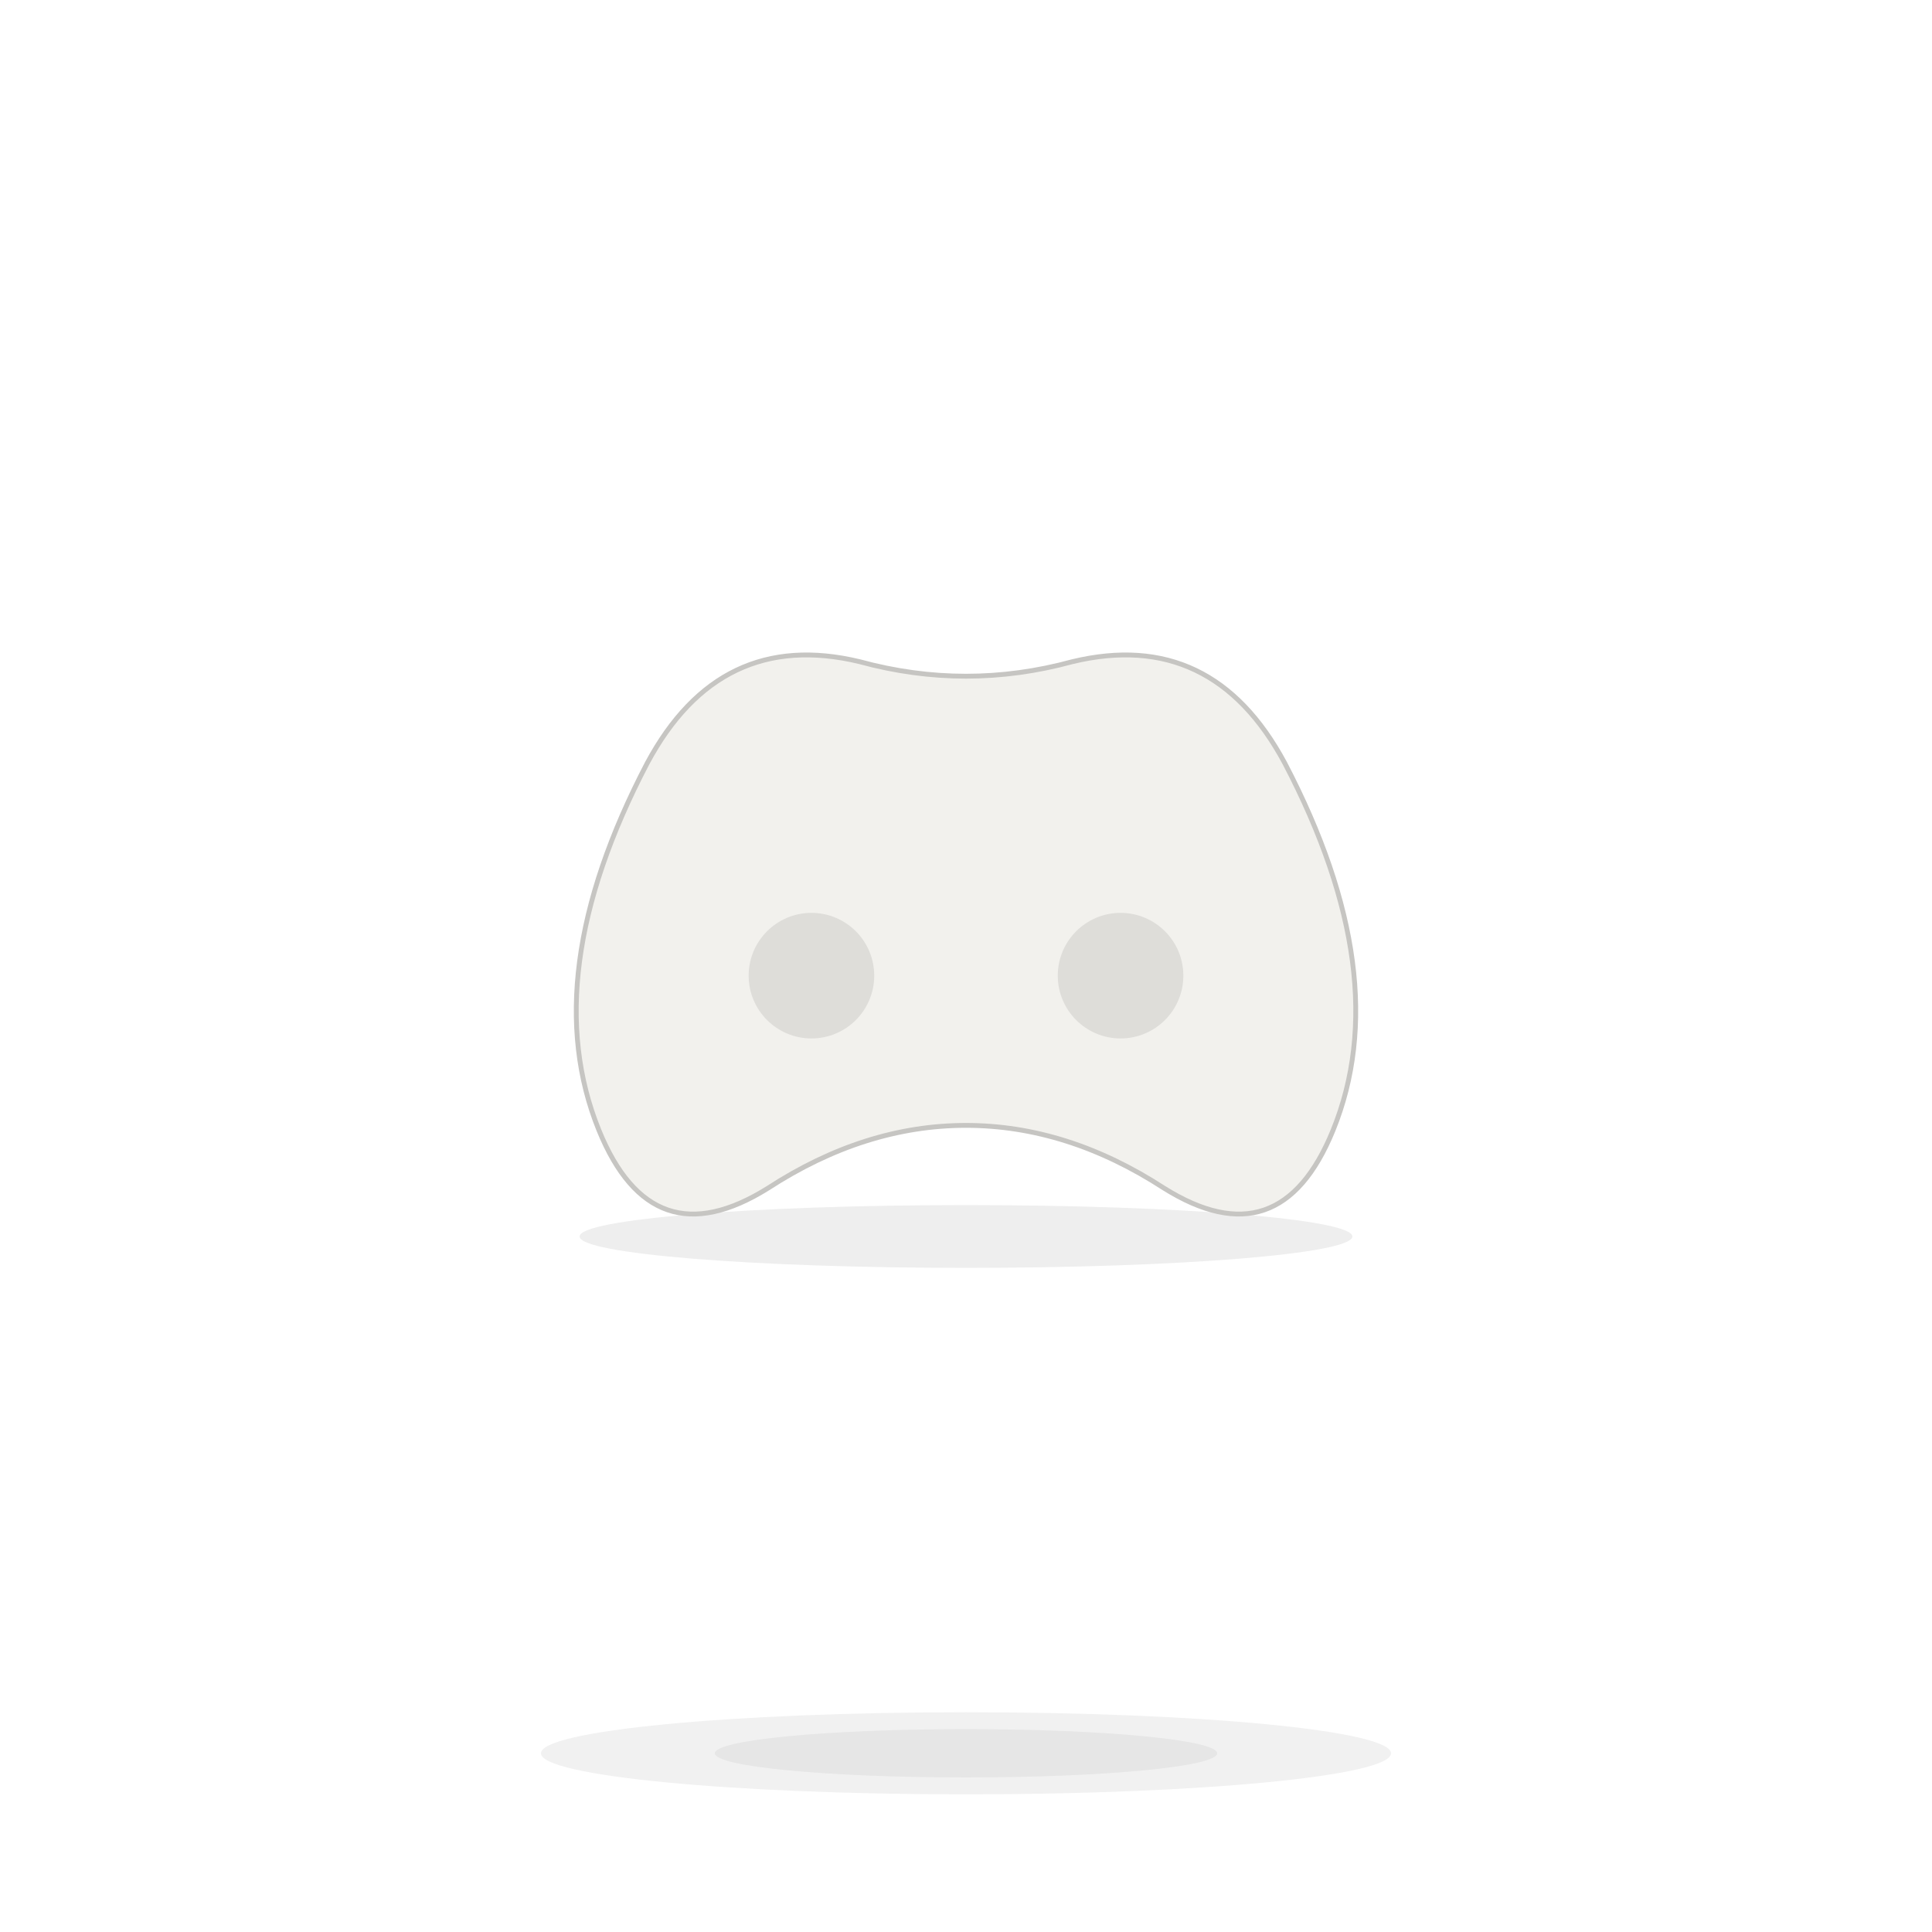
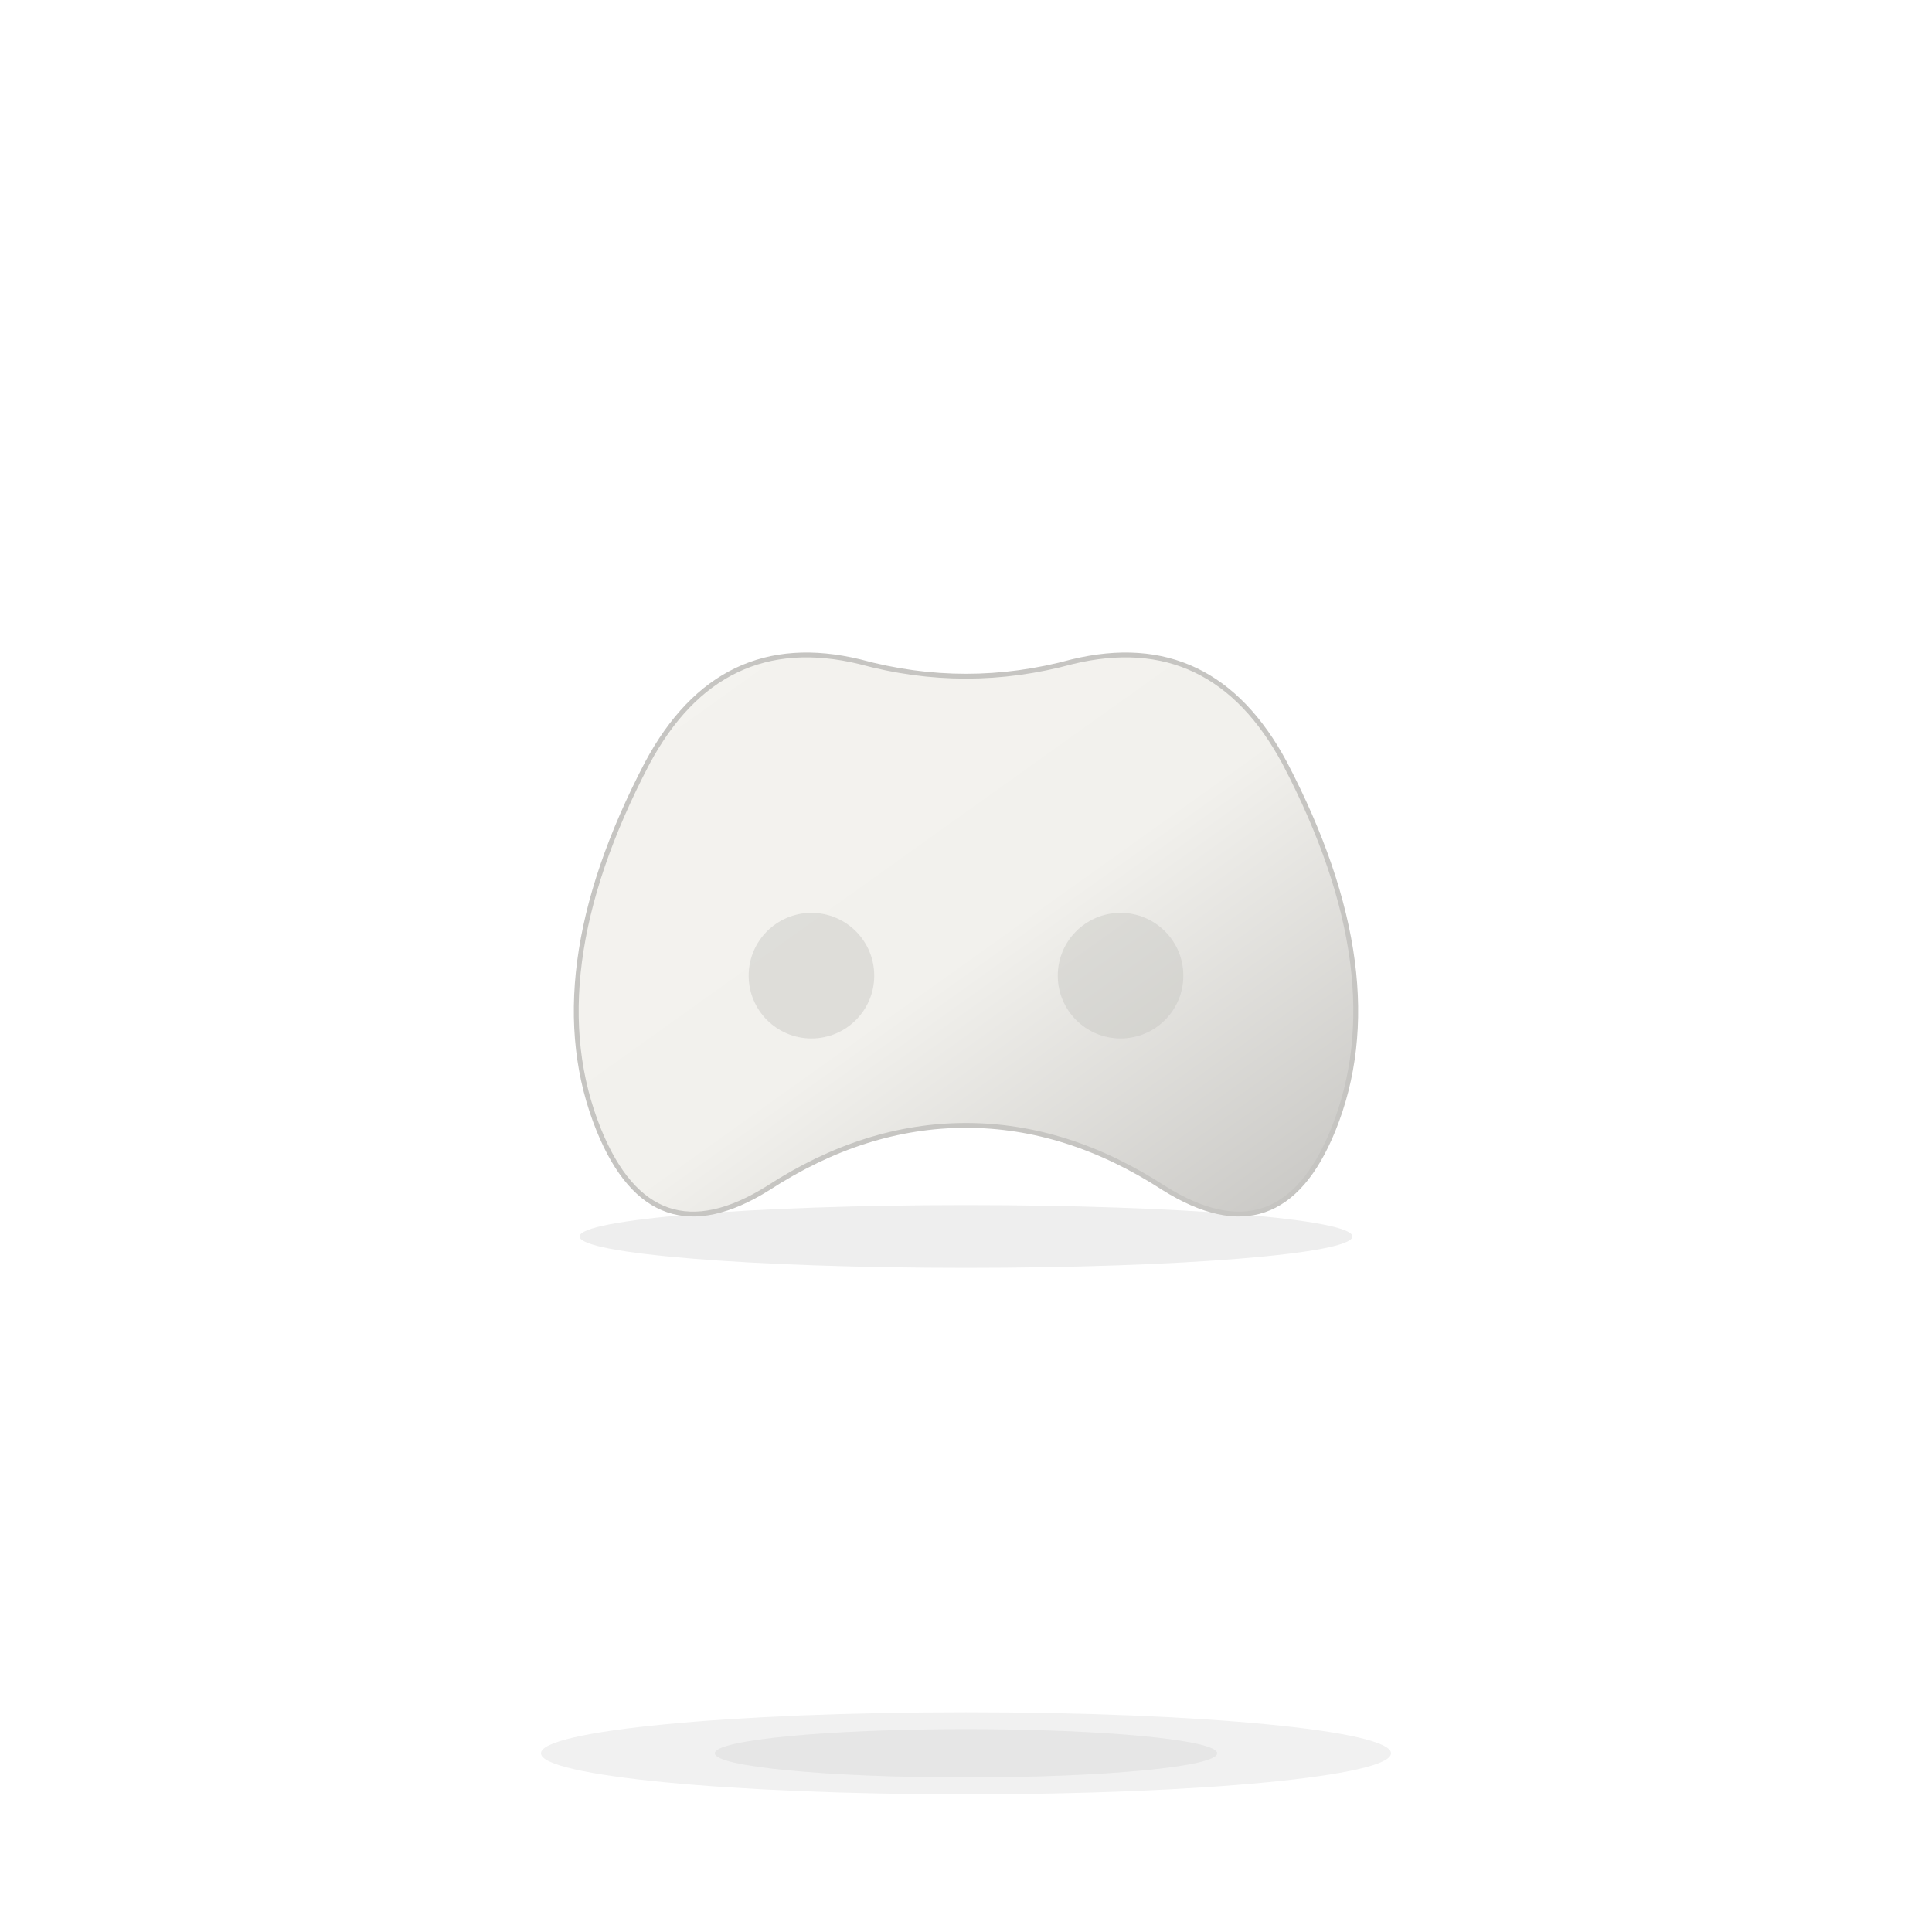
<svg xmlns="http://www.w3.org/2000/svg" viewBox="0 0 800 800" width="800" height="800" role="img" aria-label="Joystick PS5 DualSense Blanco">
  <rect width="800" height="800" fill="#FFFFFF" />
  <ellipse cx="400" cy="726" rx="176" ry="17" fill="#000" opacity=".055" />
  <ellipse cx="400" cy="726" rx="104" ry="10" fill="#000" opacity=".05" />
+   <defs>
+     <linearGradient id="cuerpo" x1="0" y1="0" x2="1" y2="1">
+       <stop offset="0" stop-color="#F4F3EF" />
+       <stop offset="0.52" stop-color="#F2F1ED" />
+       <stop offset="1" stop-color="#C6C5C2" />
+     </linearGradient>
+     <linearGradient id="brillo" x1="0" y1="0" x2="1" y2="1">
+       <stop offset="0" stop-color="#FFFFFF" stop-opacity=".28" />
+       <stop offset="0.42" stop-color="#FFFFFF" stop-opacity="0" />
+     </linearGradient>
+     <linearGradient id="pantalla" x1="0" y1="0" x2="0.7" y2="1">
+       <stop offset="0" stop-color="#F7F7F6" />
+       <stop offset="1" stop-color="#E3E3E1" />
+     </linearGradient>
+   </defs>
  <ellipse cx="400" cy="512" rx="160" ry="13" fill="#000" opacity=".07" />
-   <path d="M268 316 q-46 88 -20 152 q22 54 70 24 q40 -26 82 -26 q42 0 82 26 q48 30 70 -24 q26 -64 -20 -152 q-30 -56 -88 -42 q-44 12 -88 0 q-58 -14 -88 42 z" fill="#F2F1ED" stroke="#C6C5C2" stroke-width="2" />
+   <path d="M268 316 q-46 88 -20 152 q22 54 70 24 q40 -26 82 -26 q42 0 82 26 q48 30 70 -24 q26 -64 -20 -152 q-30 -56 -88 -42 q-44 12 -88 0 q-58 -14 -88 42 z" fill="url(#cuerpo)" stroke="#C6C5C2" stroke-width="2" />
  <circle cx="336" cy="404" r="26" fill="#C6C5C2" opacity=".45" />
  <circle cx="464" cy="404" r="26" fill="#C6C5C2" opacity=".45" />
</svg>
